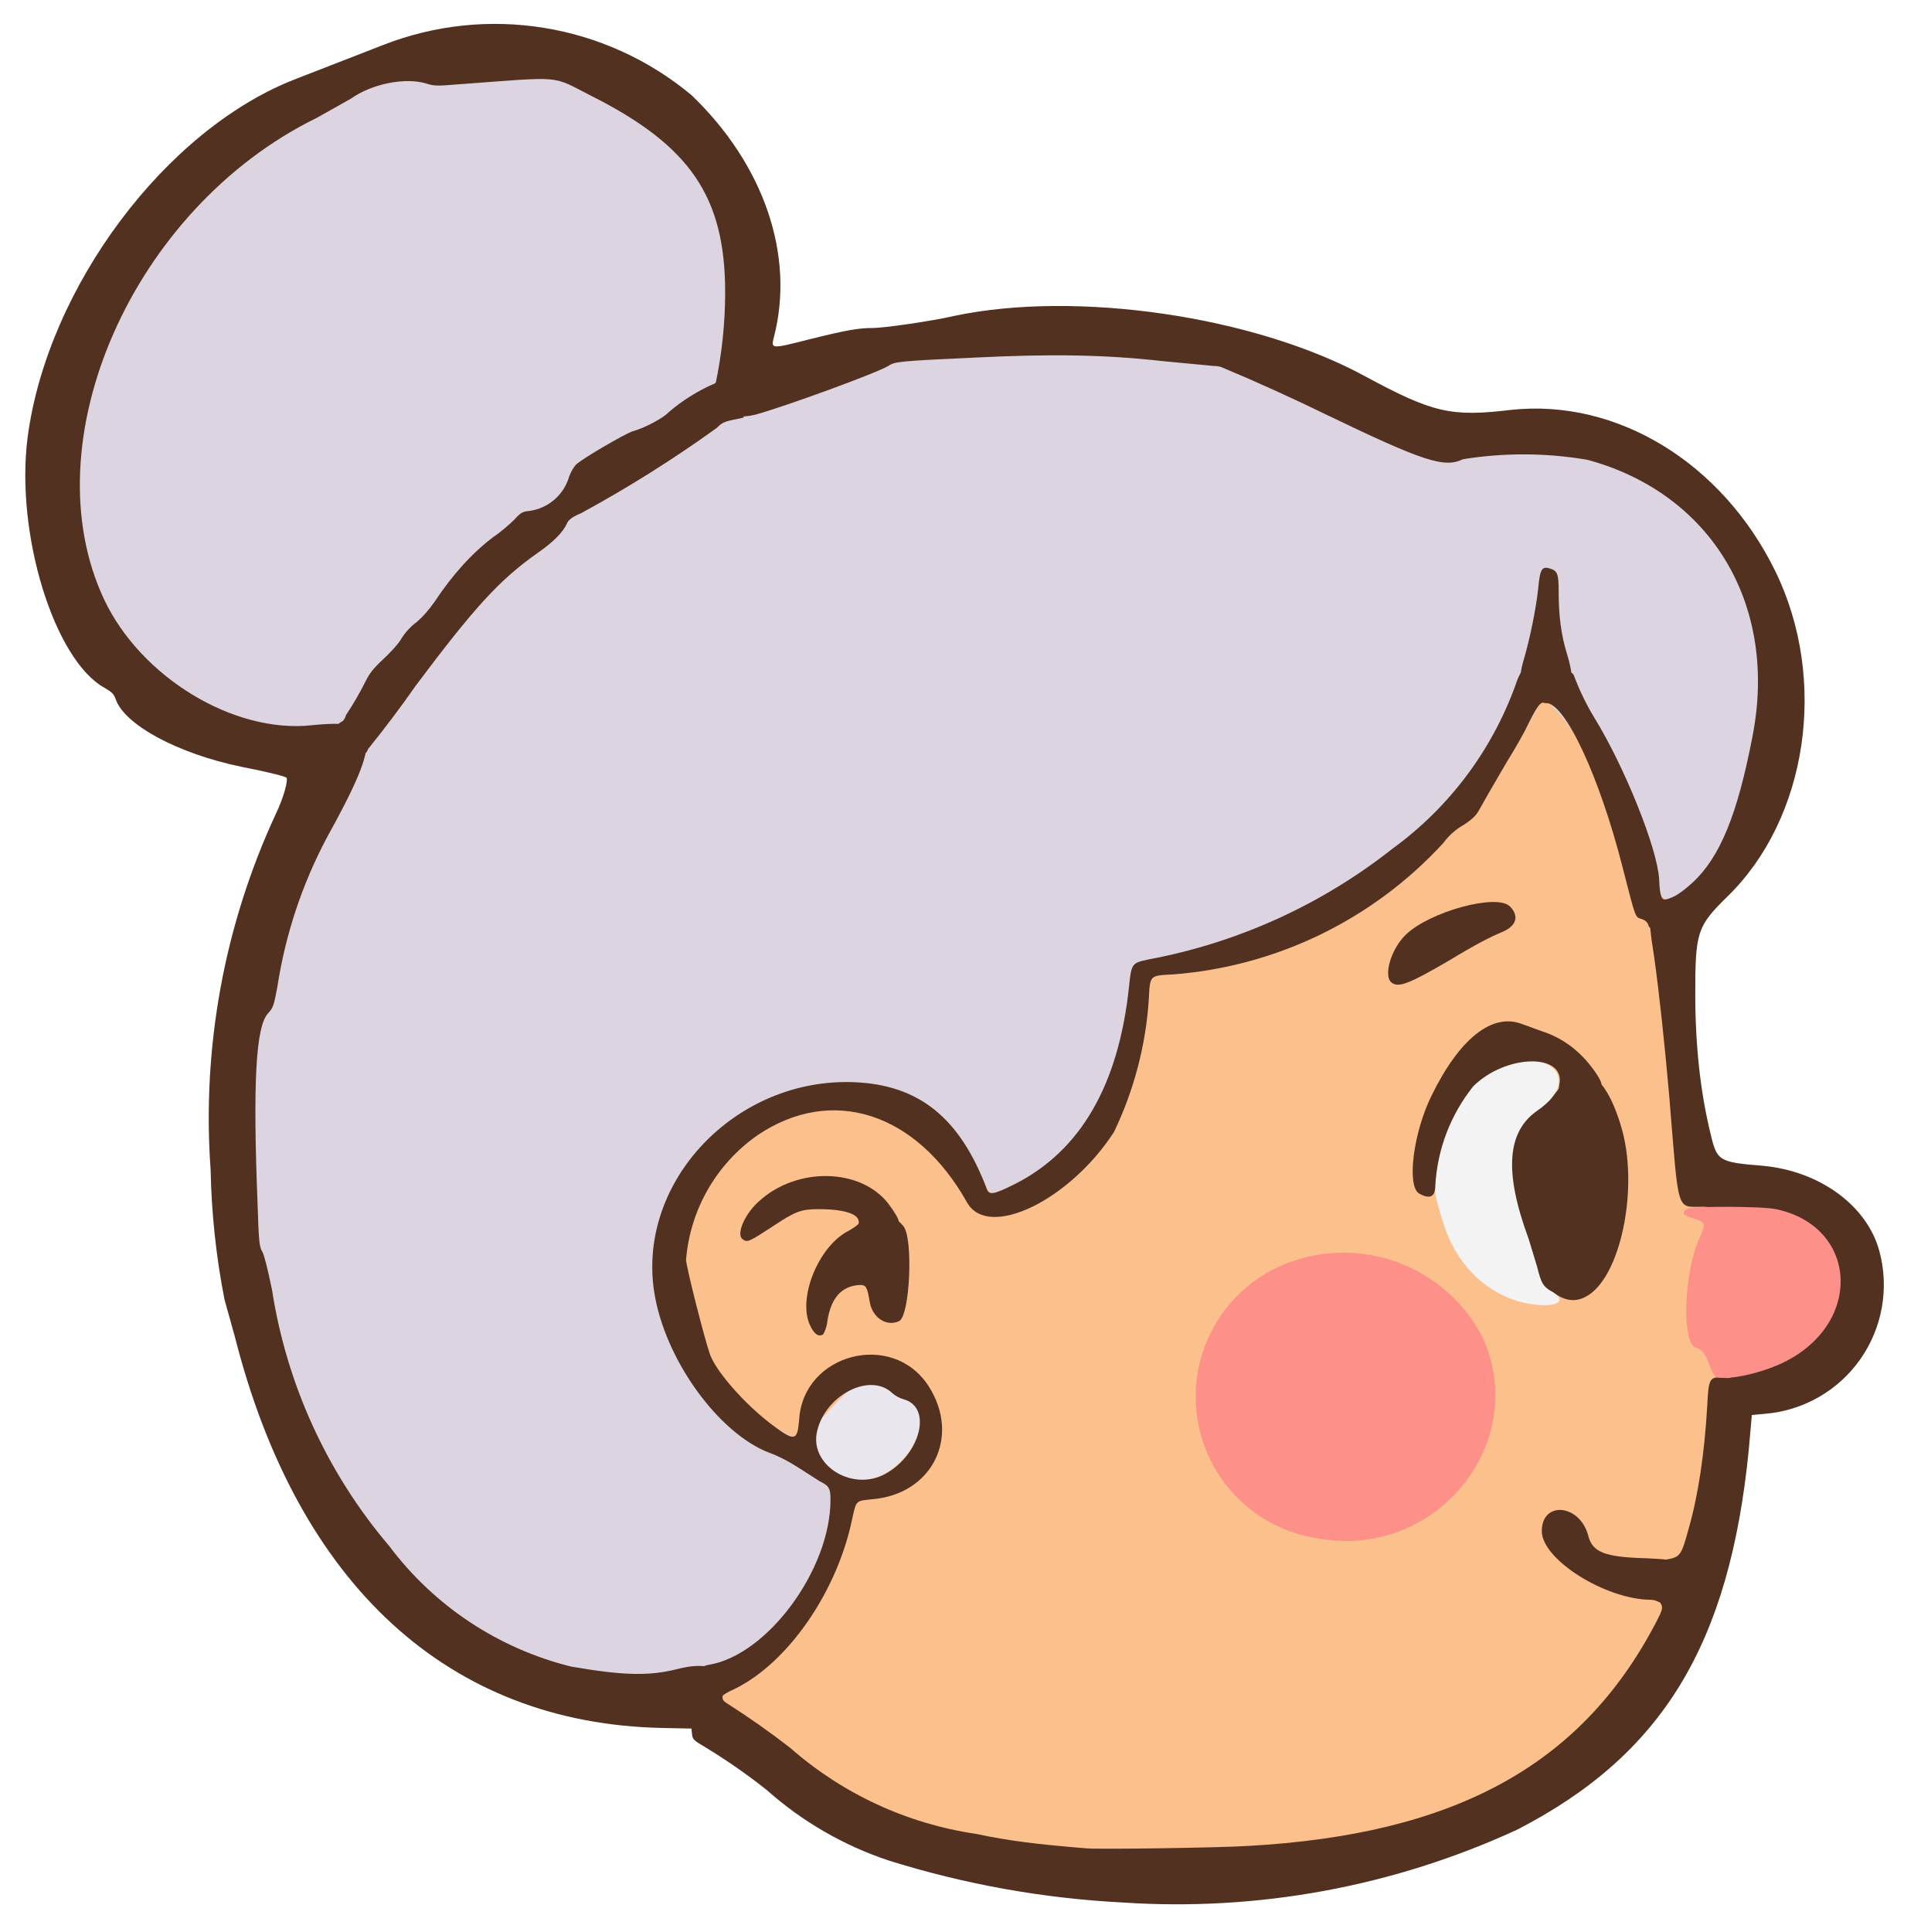
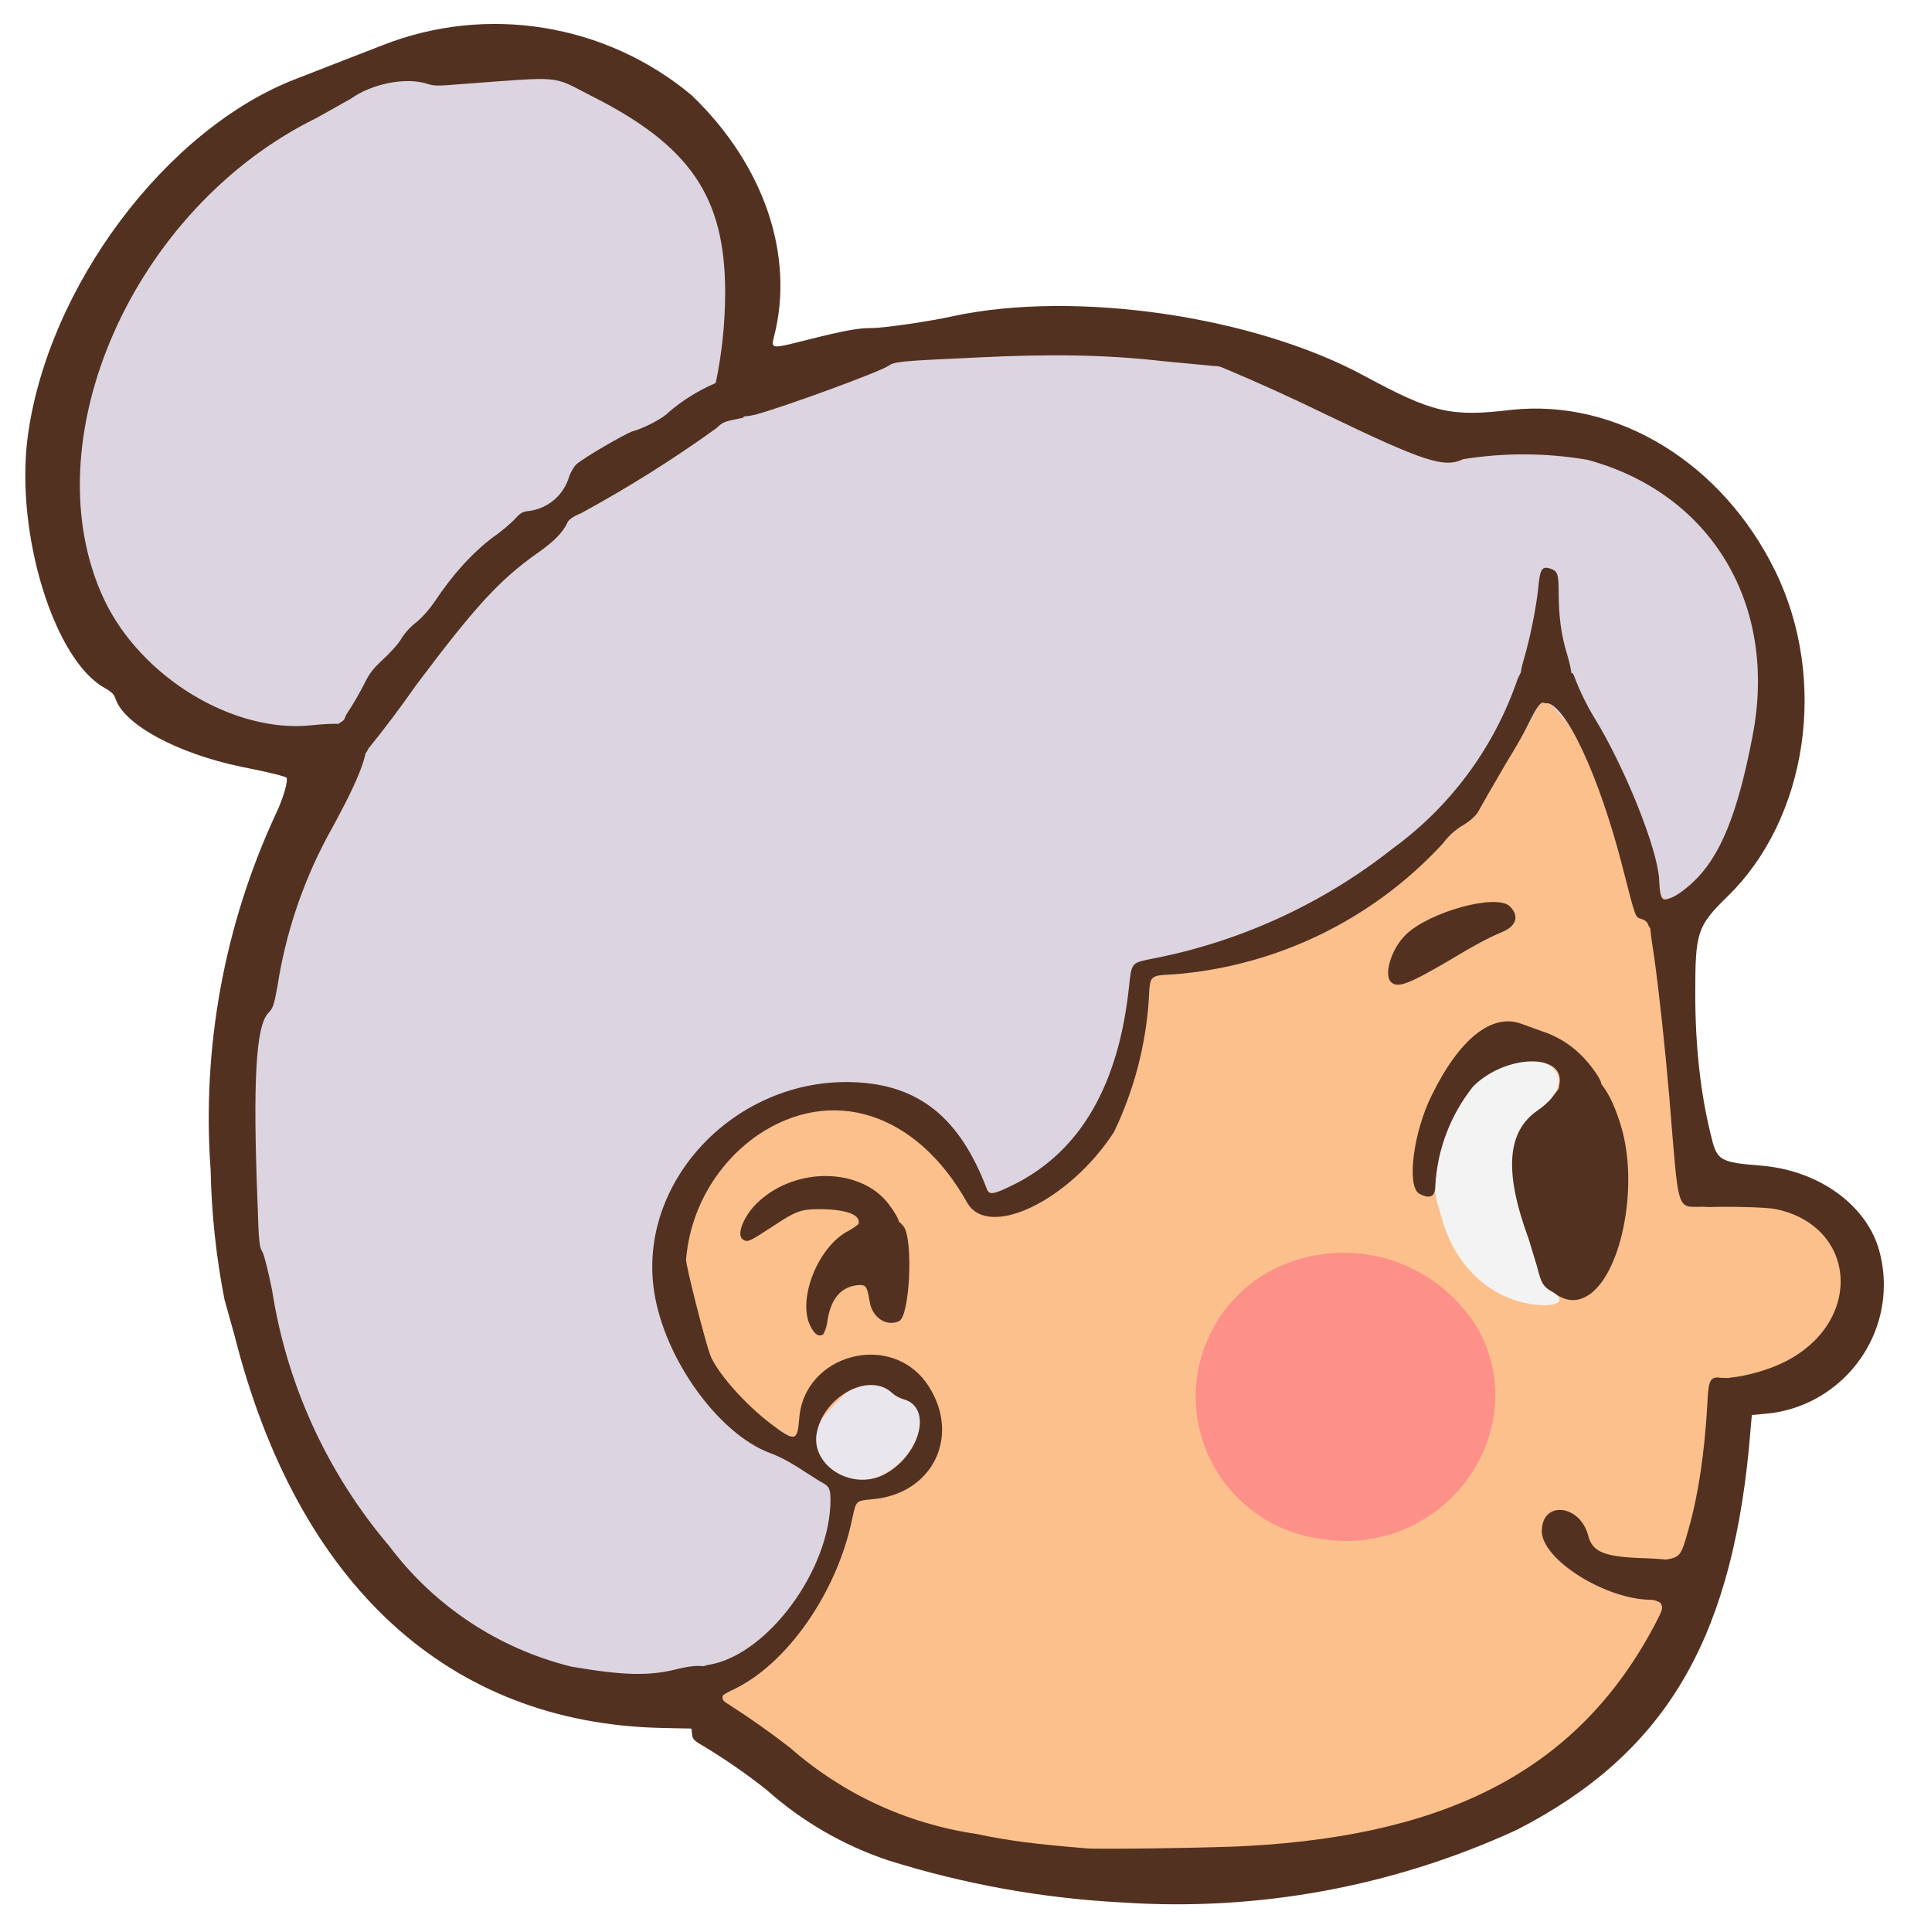
<svg xmlns="http://www.w3.org/2000/svg" width="318" height="321" viewBox="0 0 318 321">
-   <path fill="#533121" d="M186.6 316.1a157 157 0 0 1-39-7 58 58 0 0 1-20.2-11.7 100 100 0 0 0-10.2-7.1c-1.9-1.1-2.1-1.3-2.2-2.1l-.1-1-4.8-.1c-35.5-.7-60.6-23.7-71.1-65.1l-1.7-6.1a125 125 0 0 1-2.3-21.5 120 120 0 0 1 10.8-59.1c1.4-2.9 2.1-5.7 1.8-6.1-.3-.2-2.4-.8-7.5-1.8-10.6-2.2-19.5-7-20.9-11.3-.3-.8-.6-1.1-1.8-1.8C9 109.7 2.5 88.6 4.6 72.6c3.3-24.9 23-51.2 44.6-59.5l14.4-5.6a51 51 0 0 1 51.3 8.3C127 27.4 132.1 42.5 128.6 56c-.5 2-.5 2 5.8.4 6.4-1.6 8.3-1.9 10.6-1.9 1.8 0 9.6-1.1 13.5-2 20.3-4.3 49.9 0 68.3 10 11.3 6.1 14.3 6.8 24.3 5.6 17.6-1.9 35.1 8.8 43.9 26.8s5.4 41.1-8 54.1c-5 4.9-5.3 5.9-5.3 16.1q0 12.8 2.5 23.1c1.1 4.7 1.3 4.9 8.8 5.5 9.5.9 17.3 6.7 19.3 14.2a21.5 21.5 0 0 1-19 27l-2.2.2-.5 5.7c-3.2 32.5-14.4 50.8-38.5 63.2a135 135 0 0 1-65.5 12.1" class="c-outline" />
-   <path fill="#fbc08c" d="M180.5 307.1c-8.4-.7-12.6-1.2-18.3-2.4a60 60 0 0 1-30.9-14.3 136 136 0 0 0-10.2-7.2c-1.1-.7-1.1-.7-1-2a3 3 0 0 0-.3-2.3c-.5-1-.5-1 1.6-3.3 10.4-11.2 14.7-19 15.5-27.9.3-3 1.9-4.3 5.6-4.6 4.7-.5 9.7-6.6 6.2-7.9l-2.4-1.4c-1.9-1.7-3.2-1.2-6.1 2.3-5.3 6.6-7.7 7.2-13.5 3.3L123 237c-15.6-9.6-17.7-34-4.2-47.3 11.4-11.2 25.5-11.7 39.4-1.4a42 42 0 0 0 4.9 3.3 7 7 0 0 1 2.8 2.5c.2.4.5.3 2.7-.7l3.5-1.6c4.8-2.2 8.7-7.7 12.3-17.7.6-1.8 1.7-4.4 2.4-5.8 1.1-2.3 1.2-2.8 1.2-4.3q0-5 5.4-5 1 0 3.9-1.4l7.9-3.1c19.4-6.8 25.5-11.1 37.7-26.3a87 87 0 0 1 6.3-7.2c1.5-1.4 2.2-2.3 2.8-3.5 1.1-2.3 1.2-2.3 2-1.8 1.7 1.3 4.1 1.5 5.7.5 1-.6 1.8 0 3.8 3l2.3 3c1.9 2.1 3.6 5 6.5 11 3.1 6.8 3.3 7.1 4.9 9.6 1.2 1.7 1.4 2.3 1.6 3.4l.2 1.8q.2.3-1.9 1.4c-3.4 1.7-3.4 2-2.2 9.8.8 5.8 1.7 14 2.5 23.2 1.6 19.5 1.1 18.1 5.6 18.1 3.1 0 4.1 2.5 2.5 5.7-2.8 5.6-3.1 13.7-.5 16.2a9 9 0 0 1 2.1 3.7c1.1 2.8 1.1 3-1 2.8-2-.2-2.2.3-2.4 4.5q-.7 12.2-3.1 20.6c-1.2 4.4-1.4 4.7-3.6 5.1-2.6.5-3.5 4.1-1.6 6.5 1.1 1.5 1.1 1.4-.4 4.3-12.4 23.5-33.4 34.9-67.6 36.8-4.6.3-24.9.6-26.9.4m-43.7-85.4a6 6 0 0 0 .7-2.3q.9-5.7 5.4-5.9c1 0 1.2.3 1.6 2.7.4 2.7 2.8 4.3 4.9 3.3 1.8-.8 2.4-13.8.7-15.8-2.1-2.6-6.1-2.8-7.4-.4q-.3.4-1.7 1.2c-5.1 2.6-8.6 11.5-6.3 15.9q1 2 2.1 1.3m126.6-6.2c5.9-2.9 9.1-18.4 5.9-28.6-2.7-8.9-6.9-11.2-10.5-5.7l-1.4 1.7c-.4 0-1.4-1.7-1.4-2.4 0-1.5-2.5-1.7-5.5-.4-14.1 6.4-10.4 31.5 4.9 33.7q1.7.3 2.8 1 2.7 2 5.2.7" class="c-skin" />
-   <path fill="#dcd4e0" d="M120.3 280.6q-.2-5.2-7.7-3.3c-4.7 1.2-9 1.1-17.7-.4a54 54 0 0 1-30.2-20 86 86 0 0 1-19.5-42.6c-.7-3.4-1.3-5.8-1.6-6.3-.5-.8-.6-1.6-.8-8-.8-20.2-.3-29.6 1.8-31.7.8-.9.9-1.2 1.5-4.4a78 78 0 0 1 8.2-24.7c9.4-17 9-19.9-2.5-18.7-13 1.4-28.4-8-34.5-20.9-12.3-26.2 4.7-65 35.3-80l5.7-3.2c3.5-2.5 9.1-3.6 12.6-2.5 1.3.4 1.7.4 5.4.1 17.6-1.3 15.2-1.5 21.9 1.9 16.5 8.3 22.3 16.8 22.3 32.7a74 74 0 0 1-1.6 15.2c-1.5 3.9 1.6 6.3 6.6 5.1 4.8-1.3 20.4-7 22.1-8.1 1.1-.7 1.4-.8 14.7-1.4 12-.6 21.2-.5 30.9.6l8.4.8q1 0 1.6.3a329 329 0 0 1 17.2 7.8c16.2 7.8 19.6 8.9 22.7 7.4a63 63 0 0 1 20.7.1c20.6 5.6 31.7 24.1 27.4 46-2.5 13-5.4 20-9.9 24.2q-5.5 5-5.5.8c-.1-1.2-.2-1.5-1.2-3.1a71 71 0 0 1-5.3-10.3 42 42 0 0 0-8.4-13.1c-.5-.8-1.5-2-2.2-2.7-1.4-1.5-1.4-1.4-.5-1.4q4.6-.2 2.2-8.1c-1-3.2-1.4-6.4-1.4-10.5 0-2.8-.2-3.3-1.3-3.7-1.5-.5-1.8 0-2.1 3.3-.4 3.6-1.4 8.4-2.4 11.8-1.1 3.7-.6 5.5 1.7 6.7q1.4.5.8.9l-1.3 2.4a8 8 0 0 1-2.2 2.8 41 41 0 0 0-7.2 8.1 68 68 0 0 1-38.5 26.7c-2.8 1-6.5 2.5-8.1 3.3-2.8 1.4-3.2 1.5-4.7 1.5-2.4 0-2.7.4-2.7 2.9 0 1.6-.1 2-.9 3.4-1 1.9-1.4 3-3.1 7.6q-5.8 15.9-14.6 19.1l-4.2 1.9c-3.5 1.8-3.8 1.7-4.6-.3-.6-1.5-.7-1.6-2.3-2.5l-4.8-3.2c-12.9-9.7-25.1-9.3-35.6 1-12.2 11.9-10.2 33.8 3.8 42.6l4.2 2.7c2.4 1.5 3.2 1.8 3.5 1.3q.2-.3.9-.1c.7.1.9 0 1.9-1.1l1-1.1 1.6 2.4 3.1 4.3q2.7 3.2 1.7 3.1-2.5-.1-2.7 2.5c-.2 2.2-1.6 7.3-2.9 10.3-2.5 6.1-5 9.7-12.7 18.1l-3.1 3.5c-.9 1-.9 1-.9.2" class="c-hair" />
-   <path fill="#fe908a" d="M219 255.6a23.8 23.8 0 0 1-7.8-44.5 26 26 0 0 1 35.1 11c8.1 17.6-7.7 37.1-27.3 33.5m66.2-26.8q-.4-.1-1.1-1.9-.9-2.7-2.3-3c-2.4-.7-2-12.5.6-18.2 1.1-2.4 1.1-2.6-1.1-3.3q-2.6-.7-.8-1.6c.9-.4 12.3-.4 14.6.1 13.4 2.8 14.6 18.5 1.8 25.2-3.6 1.9-9.5 3.3-11.7 2.7" class="c-blush" />
-   <path fill="#eae6ee" d="M138.3 244.6c-2-2.5-4.1-5.8-4-6.1.1-.4 3.6-4.4 5.3-6.1q4.6-4.8 8.6-1a5 5 0 0 0 2 1.1c6.2 1.7.8 12.7-6.5 13.4l-2.5.5-1 .4z" class="c-earring" />
-   <path fill="#f3f3f3" d="M254.6 216.7c-7-1-12.7-6.3-14.9-13.9-1.5-5-1.5-4.7-.7-10 1.2-7.9 3.9-12.2 9.4-15 8.7-4.4 14.8 1.4 7.1 6.7-5.1 3.5-5.6 10.2-1.5 21.3l1.4 4.6c.7 2.8 1 3.3 2.3 4.1 2.9 1.6 1.2 2.8-3.1 2.2" class="c-eye" />
-   <path fill="#533121" d="m60.2 124.8-.3-1.2a3 3 0 0 0-2.6-2.4q-1.9-.4-.7-1.2.6-.2.9-1.2a54 54 0 0 0 3.3-5.7c.6-1.2 1.2-2 2.8-3.5 1.2-1.1 2.6-2.6 3.1-3.5q1-1.6 2.6-2.8 1.5-1.3 2.9-3.3 4.5-6.8 9.8-10.8c1.2-.8 2.7-2.1 3.4-2.8 1.1-1.2 1.4-1.4 2.5-1.5a8 8 0 0 0 6.7-5.8q.5-1.2 1.1-1.9c1.5-1.3 8-5 9.3-5.5 2.2-.6 5.3-2.3 6.1-3.2a30 30 0 0 1 7.7-4.8q1-1 .8 1.1-.3 2.9 2.7 3.6c.9.1 1.5.7 1.2 1l-1.9.4c-1.4.3-1.8.6-2.5 1.3a210 210 0 0 1-22.6 14.2q-2 .8-2.3 1.7-1 2.2-4.9 4.9c-6.4 4.5-10.6 9.2-20.2 22a184 184 0 0 1-7.9 10.5q-.6 1.4-1 .4" class="c-outline" />
-   <path fill="#533121" d="m119.4 281.7-.3-1.5q0-1.2-1.8-2.5-1.3-.8.5-1.1c9.7-1.6 20.2-15.8 20.2-27.4 0-1.9-.2-2.3-1.8-3.1l-3.6-2.3q-2.5-1.6-4.7-2.4c-8.5-3.2-17.5-15.6-19.2-26.8-2.8-18.3 13.5-35.5 33.1-34.8 10.9.4 17.7 5.9 22.2 17.8.4 1 1.1.9 4.7-.9q16.3-8.3 18.9-32.7c.4-4 .5-4 3.3-4.6a93 93 0 0 0 40.5-18.4 58 58 0 0 0 20.4-27.1q1.2-3.6 1.6-1.7c.5 2.1.8 2.6 2.2 3.3q2 1 .9 1.2c-.6.1-1 .5-2.5 3.5-.7 1.5-2.3 4.3-3.5 6.2l-3.2 5.5-1.7 3q-.6 1-2.3 2.1a11 11 0 0 0-3.5 3.1 68 68 0 0 1-44.9 21.8c-3.9.2-3.8.1-4 4.1a60 60 0 0 1-5.8 22.1c-7.4 11.4-20.9 17.9-24.4 11.7-8.4-15-22.5-19.5-34.8-11.2a28 28 0 0 0-11.9 20.7c0 1.1 3.1 13.3 4 15.8 1.1 2.9 5.7 8.1 10 11.4 4.1 3.1 4.5 3 4.8-.7.7-10.9 15.5-14.8 21.5-5.5 5.4 8.4.6 18-9.4 18.8-2.7.3-2.6.1-3.3 3.3-2.5 12.1-10.7 23.9-19.5 28.2q-2 .9-2.1 1.3c0 .6-.5.4-.6-.2m27.3-36.6c6.1-3 8.4-11.2 3.5-12.6a5 5 0 0 1-2-1.1c-3.7-3.4-11 .4-12.4 6.3-1.4 5.5 5.4 10 10.9 7.4" class="c-outline" />
-   <path fill="#533121" d="M273.9 153.7q-.2-.7-1.1-1c-1.1-.4-.9.3-3.2-8.7-3.8-14.9-9.5-27.2-12.7-27.2-.8 0-.1-.8.9-1a3 3 0 0 0 2.6-2.4c.3-1.4.4-1.6.7-1.6q.3 0 .5.6a41 41 0 0 0 3.3 6.8c5 8.1 10.5 21.7 10.8 26.9.1 2.8.4 3.6 1.3 3.3.7-.2.6.5 0 1q-1.7 1.3-2 2.7-.6 1.9-1.1.6" class="c-outline" />
-   <path fill="#533121" d="M231.3 163.3c-1.5-1-.2-5.6 2.3-8 3.9-3.8 15.1-6.9 17.3-4.7 1.6 1.6 1.1 3.3-1.4 4.3-1.9.8-4.1 1.9-8.9 4.8-6.5 3.8-8.2 4.4-9.3 3.6" class="c-outline" />
-   <path fill="#533121" d="M235.8 198.3c-2.1-1.3-.9-10.3 2.1-16.3 4.6-9.4 10-13.7 14.9-11.9l3.3 1.2q5.7 1.8 9.3 7.3 1.6 2.5-.5 1.4-2.6-1.4-4.2.4-2 2-1.6-.1c1.2-5.4-8.9-5.2-14.3.2a29 29 0 0 0-6.3 16.5q0 2.8-2.7 1.3" class="c-outline" />
-   <path fill="#533121" d="M123.4 205.9c-1.1-.8.3-4.1 2.6-6.2 6.3-5.9 17.1-5.7 21.7.4q3.1 4.2.4 3a4 4 0 0 0-3.8.1q-1.8 1.3-1.6-.1c.1-1.4-2.4-2.2-6.7-2.2-2.9 0-3.9.4-7.5 2.8-4 2.6-4.3 2.8-5.1 2.2" class="c-outline" />
-   <path fill="#533121" d="M275.5 266.1q-.6-.3-1.3-.3c-7.5-.1-18-6.7-18-11.4 0-5.1 6.3-4.5 7.7.7.7 2.8 2.7 3.6 9.5 3.8 4.4.2 4.8.3 3.8 1-2 1.7-2.3 2.7-1.3 4.7q1.1 2.3-.4 1.5" class="c-outline" />
+   <path fill="#533121" class="c-outline" d="M186.6,316.1C173.357,315.423 160.252,313.071 147.6,309.1C140.144,306.609 133.271,302.629 127.4,297.4C124.15,294.824 120.744,292.453 117.2,290.3C115.3,289.2 115.1,289 115,288.2L114.9,287.2L110.1,287.1C74.6,286.4 49.5,263.4 39,222L37.3,215.9C35.914,208.813 35.144,201.62 35,194.4C33.531,174.104 37.248,153.764 45.8,135.3C47.2,132.4 47.9,129.6 47.6,129.2C47.3,129 45.2,128.4 40.1,127.4C29.5,125.2 20.6,120.4 19.2,116.1C18.9,115.3 18.6,115 17.4,114.3C9,109.7 2.5,88.6 4.6,72.6C7.9,47.7 27.6,21.4 49.2,13.1L63.6,7.5C80.909,0.703 100.617,3.891 114.9,15.8C127,27.4 132.1,42.5 128.6,56C128.1,58 128.1,58 134.4,56.4C140.8,54.8 142.7,54.5 145,54.5C146.8,54.5 154.6,53.4 158.5,52.5C178.8,48.2 208.4,52.5 226.8,62.5C238.1,68.6 241.1,69.3 251.1,68.1C268.7,66.2 286.2,76.9 295,94.9C303.8,112.9 300.4,136 287,149C282,153.9 281.7,154.9 281.7,165.1C281.7,173.633 282.533,181.333 284.2,188.2C285.3,192.9 285.5,193.1 293,193.7C302.5,194.6 310.3,200.4 312.3,207.9C312.788,209.717 313.035,211.591 313.035,213.473C313.035,224.602 304.392,233.986 293.3,234.9L291.1,235.1L290.6,240.8C287.4,273.3 276.2,291.6 252.1,304C231.621,313.44 209.1,317.601 186.6,316.1" />
+   <path fill="#fbc08c" fill-rule="evenodd" class="c-skin" d="M285.486,228.863C284.055,228.861 283.877,229.677 283.7,233.4C283.233,241.533 282.2,248.4 280.6,254C279.4,258.4 279.2,258.7 277,259.1C274.4,259.6 273.5,263.2 275.4,265.6C276.5,267.1 276.5,267 275,269.9C262.6,293.4 241.6,304.8 207.4,306.7C202.8,307 182.5,307.3 180.5,307.1C172.1,306.4 167.9,305.9 162.2,304.7C150.736,303.017 140.002,298.05 131.3,290.4C128.012,287.845 124.608,285.443 121.1,283.2C120,282.5 120,282.5 120.1,281.2C120.312,280.424 120.204,279.595 119.8,278.9C119.3,277.9 119.3,277.9 121.4,275.6C131.8,264.4 136.1,256.6 136.9,247.7C137.2,244.7 138.8,243.4 142.5,243.1C147.2,242.6 152.2,236.5 148.7,235.2L146.3,233.8C144.4,232.1 143.1,232.6 140.2,236.1C134.9,242.7 132.5,243.3 126.7,239.4L123,237C107.4,227.4 105.3,203 118.8,189.7C130.2,178.5 144.3,178 158.2,188.3C159.754,189.514 161.391,190.616 163.1,191.6C164.243,192.163 165.212,193.027 165.9,194.1C166.1,194.5 166.4,194.4 168.6,193.4L172.1,191.8C176.9,189.6 180.8,184.1 184.4,174.1C185,172.3 186.1,169.7 186.8,168.3C187.9,166 188,165.5 188,164C188,160.667 189.8,159 193.4,159C194.067,159 195.367,158.533 197.3,157.6L205.2,154.5C224.6,147.7 230.7,143.4 242.9,128.2C244.866,125.686 246.97,123.283 249.2,121C250.7,119.6 251.4,118.7 252,117.5C253.1,115.2 253.2,115.2 254,115.7C255.7,117 258.1,117.2 259.7,116.2C260.7,115.6 261.5,116.2 263.5,119.2L265.8,122.2C267.7,124.3 269.4,127.2 272.3,133.2C275.4,140 275.6,140.3 277.2,142.8C278.4,144.5 278.6,145.1 278.8,146.2L279,148C279.133,148.2 278.5,148.667 277.1,149.4C273.7,151.1 273.7,151.4 274.9,159.2C275.7,165 276.6,173.2 277.4,182.4C279,201.9 278.5,200.5 283,200.5C283.251,200.5 283.488,200.516 283.711,200.548C287.521,200.447 293.503,200.553 295.1,200.9C308.5,203.7 309.7,219.4 296.9,226.1C294.222,227.514 290.27,228.65 287.516,228.893C287.313,228.963 287.006,228.969 286.58,228.94C286.169,228.943 285.8,228.919 285.486,228.863ZM263.4,215.5C269.3,212.6 272.5,197.1 269.3,186.9C266.6,178 262.4,175.7 258.8,181.2L257.4,182.9C257,182.9 256,181.2 256,180.5C256,179 253.5,178.8 250.5,180.1C236.4,186.5 240.1,211.6 255.4,213.8C256.533,214 257.467,214.333 258.2,214.8C260,216.133 261.733,216.367 263.4,215.5ZM136.8,221.7C137.186,220.988 137.424,220.206 137.5,219.4C138.1,215.6 139.9,213.633 142.9,213.5C143.9,213.5 144.1,213.8 144.5,216.2C144.9,218.9 147.3,220.5 149.4,219.5C151.2,218.7 151.8,205.7 150.1,203.7C148,201.1 144,200.9 142.7,203.3C142.5,203.567 141.933,203.967 141,204.5C135.9,207.1 132.4,216 134.7,220.4C135.367,221.733 136.067,222.167 136.8,221.7Z" />
+   <path fill="#dcd4e0" class="c-hair" d="M120.3,280.6C120.167,277.133 117.6,276.033 112.6,277.3C107.9,278.5 103.6,278.4 94.9,276.9C82.834,273.91 72.162,266.843 64.7,256.9C54.384,244.779 47.632,230.03 45.2,214.3C44.5,210.9 43.9,208.5 43.6,208C43.1,207.2 43,206.4 42.8,200C42,179.8 42.5,170.4 44.6,168.3C45.4,167.4 45.5,167.1 46.1,163.9C47.431,155.266 50.203,146.916 54.3,139.2C63.7,122.2 63.3,119.3 51.8,120.5C38.8,121.9 23.4,112.5 17.3,99.6C5,73.4 22,34.6 52.6,19.6L58.3,16.4C61.8,13.9 67.4,12.8 70.9,13.9C72.2,14.3 72.6,14.3 76.3,14C93.9,12.7 91.5,12.5 98.2,15.9C114.7,24.2 120.5,32.7 120.5,48.6C120.493,53.708 119.957,58.802 118.9,63.8C117.4,67.7 120.5,70.1 125.5,68.9C130.3,67.6 145.9,61.9 147.6,60.8C148.7,60.1 149,60 162.3,59.4C174.3,58.8 183.5,58.9 193.2,60L201.6,60.8C202.267,60.8 202.8,60.9 203.2,61.1C209.007,63.535 214.742,66.136 220.4,68.9C236.6,76.7 240,77.8 243.1,76.3C249.958,75.192 256.953,75.226 263.8,76.4C284.4,82 295.5,100.5 291.2,122.4C288.7,135.4 285.8,142.4 281.3,146.6C277.633,149.933 275.8,150.2 275.8,147.4C275.7,146.2 275.6,145.9 274.6,144.3C272.556,141.017 270.783,137.572 269.3,134C267.341,129.148 264.492,124.705 260.9,120.9C260.4,120.1 259.4,118.9 258.7,118.2C257.3,116.7 257.3,116.8 258.2,116.8C261.267,116.667 262,113.967 260.4,108.7C259.4,105.5 259,102.3 259,98.2C259,95.4 258.8,94.9 257.7,94.5C256.2,94 255.9,94.5 255.6,97.8C255.2,101.4 254.2,106.2 253.2,109.6C252.1,113.3 252.6,115.1 254.9,116.3C255.833,116.633 256.1,116.933 255.7,117.2L254.4,119.6C253.886,120.687 253.134,121.644 252.2,122.4C249.452,124.77 247.031,127.493 245,130.5C235.737,143.676 222.087,153.143 206.5,157.2C203.7,158.2 200,159.7 198.4,160.5C195.6,161.9 195.2,162 193.7,162C191.3,162 191,162.4 191,164.9C191,166.5 190.9,166.9 190.1,168.3C189.1,170.2 188.7,171.3 187,175.9C183.133,186.5 178.267,192.867 172.4,195L168.2,196.9C164.7,198.7 164.4,198.6 163.6,196.6C163,195.1 162.9,195 161.3,194.1L156.5,190.9C143.6,181.2 131.4,181.6 120.9,191.9C108.7,203.8 110.7,225.7 124.7,234.5L128.9,237.2C131.3,238.7 132.1,239 132.4,238.5C132.533,238.3 132.833,238.267 133.3,238.4C134,238.5 134.2,238.4 135.2,237.3L136.2,236.2L137.8,238.6L140.9,242.9C142.7,245.033 143.267,246.067 142.6,246C140.933,245.933 140.033,246.767 139.9,248.5C139.7,250.7 138.3,255.8 137,258.8C134.5,264.9 132,268.5 124.3,276.9L121.2,280.4C120.3,281.4 120.3,281.4 120.3,280.6" />
+   <path fill="#fe908a" class="c-blush" d="M219,255.6C207.379,253.881 198.682,243.803 198.682,232.056C198.682,223.312 203.501,215.245 211.2,211.1C214.92,209.154 219.056,208.137 223.254,208.137C232.923,208.137 241.824,213.53 246.3,222.1C254.4,239.7 238.6,259.2 219,255.6" />
+   <path fill="#eae6ee" class="c-earring" d="M138.3,244.6C136.3,242.1 134.2,238.8 134.3,238.5C134.4,238.1 137.9,234.1 139.6,232.4C142.667,229.2 145.533,228.867 148.2,231.4C148.773,231.916 149.457,232.292 150.2,232.5C156.4,234.2 151,245.2 143.7,245.9L141.2,246.4L140.2,246.8L138.3,244.6Z" />
+   <path fill="#f3f3f3" class="c-eye" d="M254.6,216.7C247.6,215.7 241.9,210.4 239.7,202.8C238.2,197.8 238.2,198.1 239,192.8C240.2,184.9 242.9,180.6 248.4,177.8C257.1,173.4 263.2,179.2 255.5,184.5C250.4,188 249.9,194.7 254,205.8L255.4,210.4C256.1,213.2 256.4,213.7 257.7,214.5C260.6,216.1 258.9,217.3 254.6,216.7" />
+   <path fill="#533121" class="c-outline" d="M60.2,124.8L59.9,123.6C59.648,122.323 58.593,121.349 57.3,121.2C56.033,120.933 55.8,120.533 56.6,120C57,119.867 57.3,119.467 57.5,118.8C58.715,116.969 59.817,115.065 60.8,113.1C61.4,111.9 62,111.1 63.6,109.6C64.8,108.5 66.2,107 66.7,106.1C67.367,105.033 68.233,104.1 69.3,103.3C70.3,102.433 71.267,101.333 72.2,100C75.2,95.467 78.467,91.867 82,89.2C83.2,88.4 84.7,87.1 85.4,86.4C86.5,85.2 86.8,85 87.9,84.9C91.092,84.494 93.741,82.2 94.6,79.1C94.933,78.3 95.3,77.667 95.7,77.2C97.2,75.9 103.7,72.2 105,71.7C107.2,71.1 110.3,69.4 111.1,68.5C113.408,66.519 116.005,64.9 118.8,63.7C119.467,63.033 119.733,63.4 119.6,64.8C119.4,66.733 120.3,67.933 122.3,68.4C123.2,68.5 123.8,69.1 123.5,69.4L121.6,69.8C120.2,70.1 119.8,70.4 119.1,71.1C111.875,76.308 104.327,81.051 96.5,85.3C95.167,85.833 94.4,86.4 94.2,87C93.533,88.467 91.9,90.1 89.3,91.9C82.9,96.4 78.7,101.1 69.1,113.9C66.593,117.493 63.958,120.995 61.2,124.4C60.8,125.333 60.467,125.467 60.2,124.8" />
+   <path fill="#533121" class="c-outline" d="M119.4,281.7L119.1,280.2C119.1,279.4 118.5,278.567 117.3,277.7C116.433,277.167 116.6,276.8 117.8,276.6C127.5,275 138,260.8 138,249.2C138,247.3 137.8,246.9 136.2,246.1L132.6,243.8C130.933,242.733 129.367,241.933 127.9,241.4C119.4,238.2 110.4,225.8 108.7,214.6C105.9,196.3 122.2,179.1 141.8,179.8C152.7,180.2 159.5,185.7 164,197.6C164.4,198.6 165.1,198.5 168.7,196.7C179.567,191.167 185.867,180.267 187.6,164C188,160 188.1,160 190.9,159.4C205.689,156.633 219.588,150.319 231.4,141C240.747,134.202 247.853,124.763 251.8,113.9C252.6,111.5 253.133,110.933 253.4,112.2C253.9,114.3 254.2,114.8 255.6,115.5C256.933,116.167 257.233,116.567 256.5,116.7C255.9,116.8 255.5,117.2 254,120.2C253.3,121.7 251.7,124.5 250.5,126.4L247.3,131.9L245.6,134.9C245.2,135.567 244.433,136.267 243.3,137C241.925,137.771 240.731,138.828 239.8,140.1C228.141,152.791 212.083,160.588 194.9,161.9C191,162.1 191.1,162 190.9,166C190.4,173.67 188.431,181.173 185.1,188.1C177.7,199.5 164.2,206 160.7,199.8C152.3,184.8 138.2,180.3 125.9,188.6C119.047,193.375 114.678,200.975 114,209.3C114,210.4 117.1,222.6 118,225.1C119.1,228 123.7,233.2 128,236.5C132.1,239.6 132.5,239.5 132.8,235.8C133.5,224.9 148.3,221 154.3,230.3C159.7,238.7 154.9,248.3 144.9,249.1C142.2,249.4 142.3,249.2 141.6,252.4C139.1,264.5 130.9,276.3 122.1,280.6C120.767,281.2 120.067,281.633 120,281.9C120,282.5 119.5,282.3 119.4,281.7M146.7,245.1C152.8,242.1 155.1,233.9 150.2,232.5C149.457,232.292 148.773,231.916 148.2,231.4C144.5,228 137.2,231.8 135.8,237.7C134.4,243.2 141.2,247.7 146.7,245.1" />
+   <path fill="#533121" class="c-outline" d="M273.9,153.7C273.767,153.233 273.4,152.9 272.8,152.7C271.7,152.3 271.9,153 269.6,144C265.8,129.1 260.1,116.8 256.9,116.8C256.1,116.8 256.8,116 257.8,115.8C259.093,115.651 260.148,114.677 260.4,113.4C260.7,112 260.8,111.8 261.1,111.8C261.3,111.8 261.467,112 261.6,112.4C262.488,114.763 263.593,117.04 264.9,119.2C269.9,127.3 275.4,140.9 275.7,146.1C275.8,148.9 276.1,149.7 277,149.4C277.7,149.2 277.6,149.9 277,150.4C275.867,151.267 275.2,152.167 275,153.1C274.6,154.367 274.233,154.567 273.9,153.7" />
+   <path fill="#533121" class="c-outline" d="M231.3,163.3C229.8,162.3 231.1,157.7 233.6,155.3C237.5,151.5 248.7,148.4 250.9,150.6C252.5,152.2 252,153.9 249.5,154.9C247.6,155.7 245.4,156.8 240.6,159.7C234.1,163.5 232.4,164.1 231.3,163.3" />
+   <path fill="#533121" class="c-outline" d="M235.8,198.3C233.7,197 234.9,188 237.9,182C242.5,172.6 247.9,168.3 252.8,170.1L256.1,171.3C259.9,172.5 263,174.933 265.4,178.6C266.467,180.267 266.3,180.733 264.9,180C263.167,179.067 261.767,179.2 260.7,180.4C259.367,181.733 258.833,181.7 259.1,180.3C260.3,174.9 250.2,175.1 244.8,180.5C241.036,185.21 238.833,190.98 238.5,197C238.5,198.867 237.6,199.3 235.8,198.3" />
+   <path fill="#533121" class="c-outline" d="M123.4,205.9C122.3,205.1 123.7,201.8 126,199.7C132.3,193.8 143.1,194 147.7,200.1C149.767,202.9 149.9,203.9 148.1,203.1C146.899,202.491 145.468,202.529 144.3,203.2C143.1,204.067 142.567,204.033 142.7,203.1C142.8,201.7 140.3,200.9 136,200.9C133.1,200.9 132.1,201.3 128.5,203.7C124.5,206.3 124.2,206.5 123.4,205.9" />
+   <path fill="#533121" class="c-outline" d="M275.5,266.1C275.1,265.9 274.667,265.8 274.2,265.8C266.7,265.7 256.2,259.1 256.2,254.4C256.2,249.3 262.5,249.9 263.9,255.1C264.6,257.9 266.6,258.7 273.4,258.9C277.8,259.1 278.2,259.2 277.2,259.9C275.2,261.6 274.9,262.6 275.9,264.6C276.633,266.133 276.5,266.633 275.5,266.1" />
</svg>
